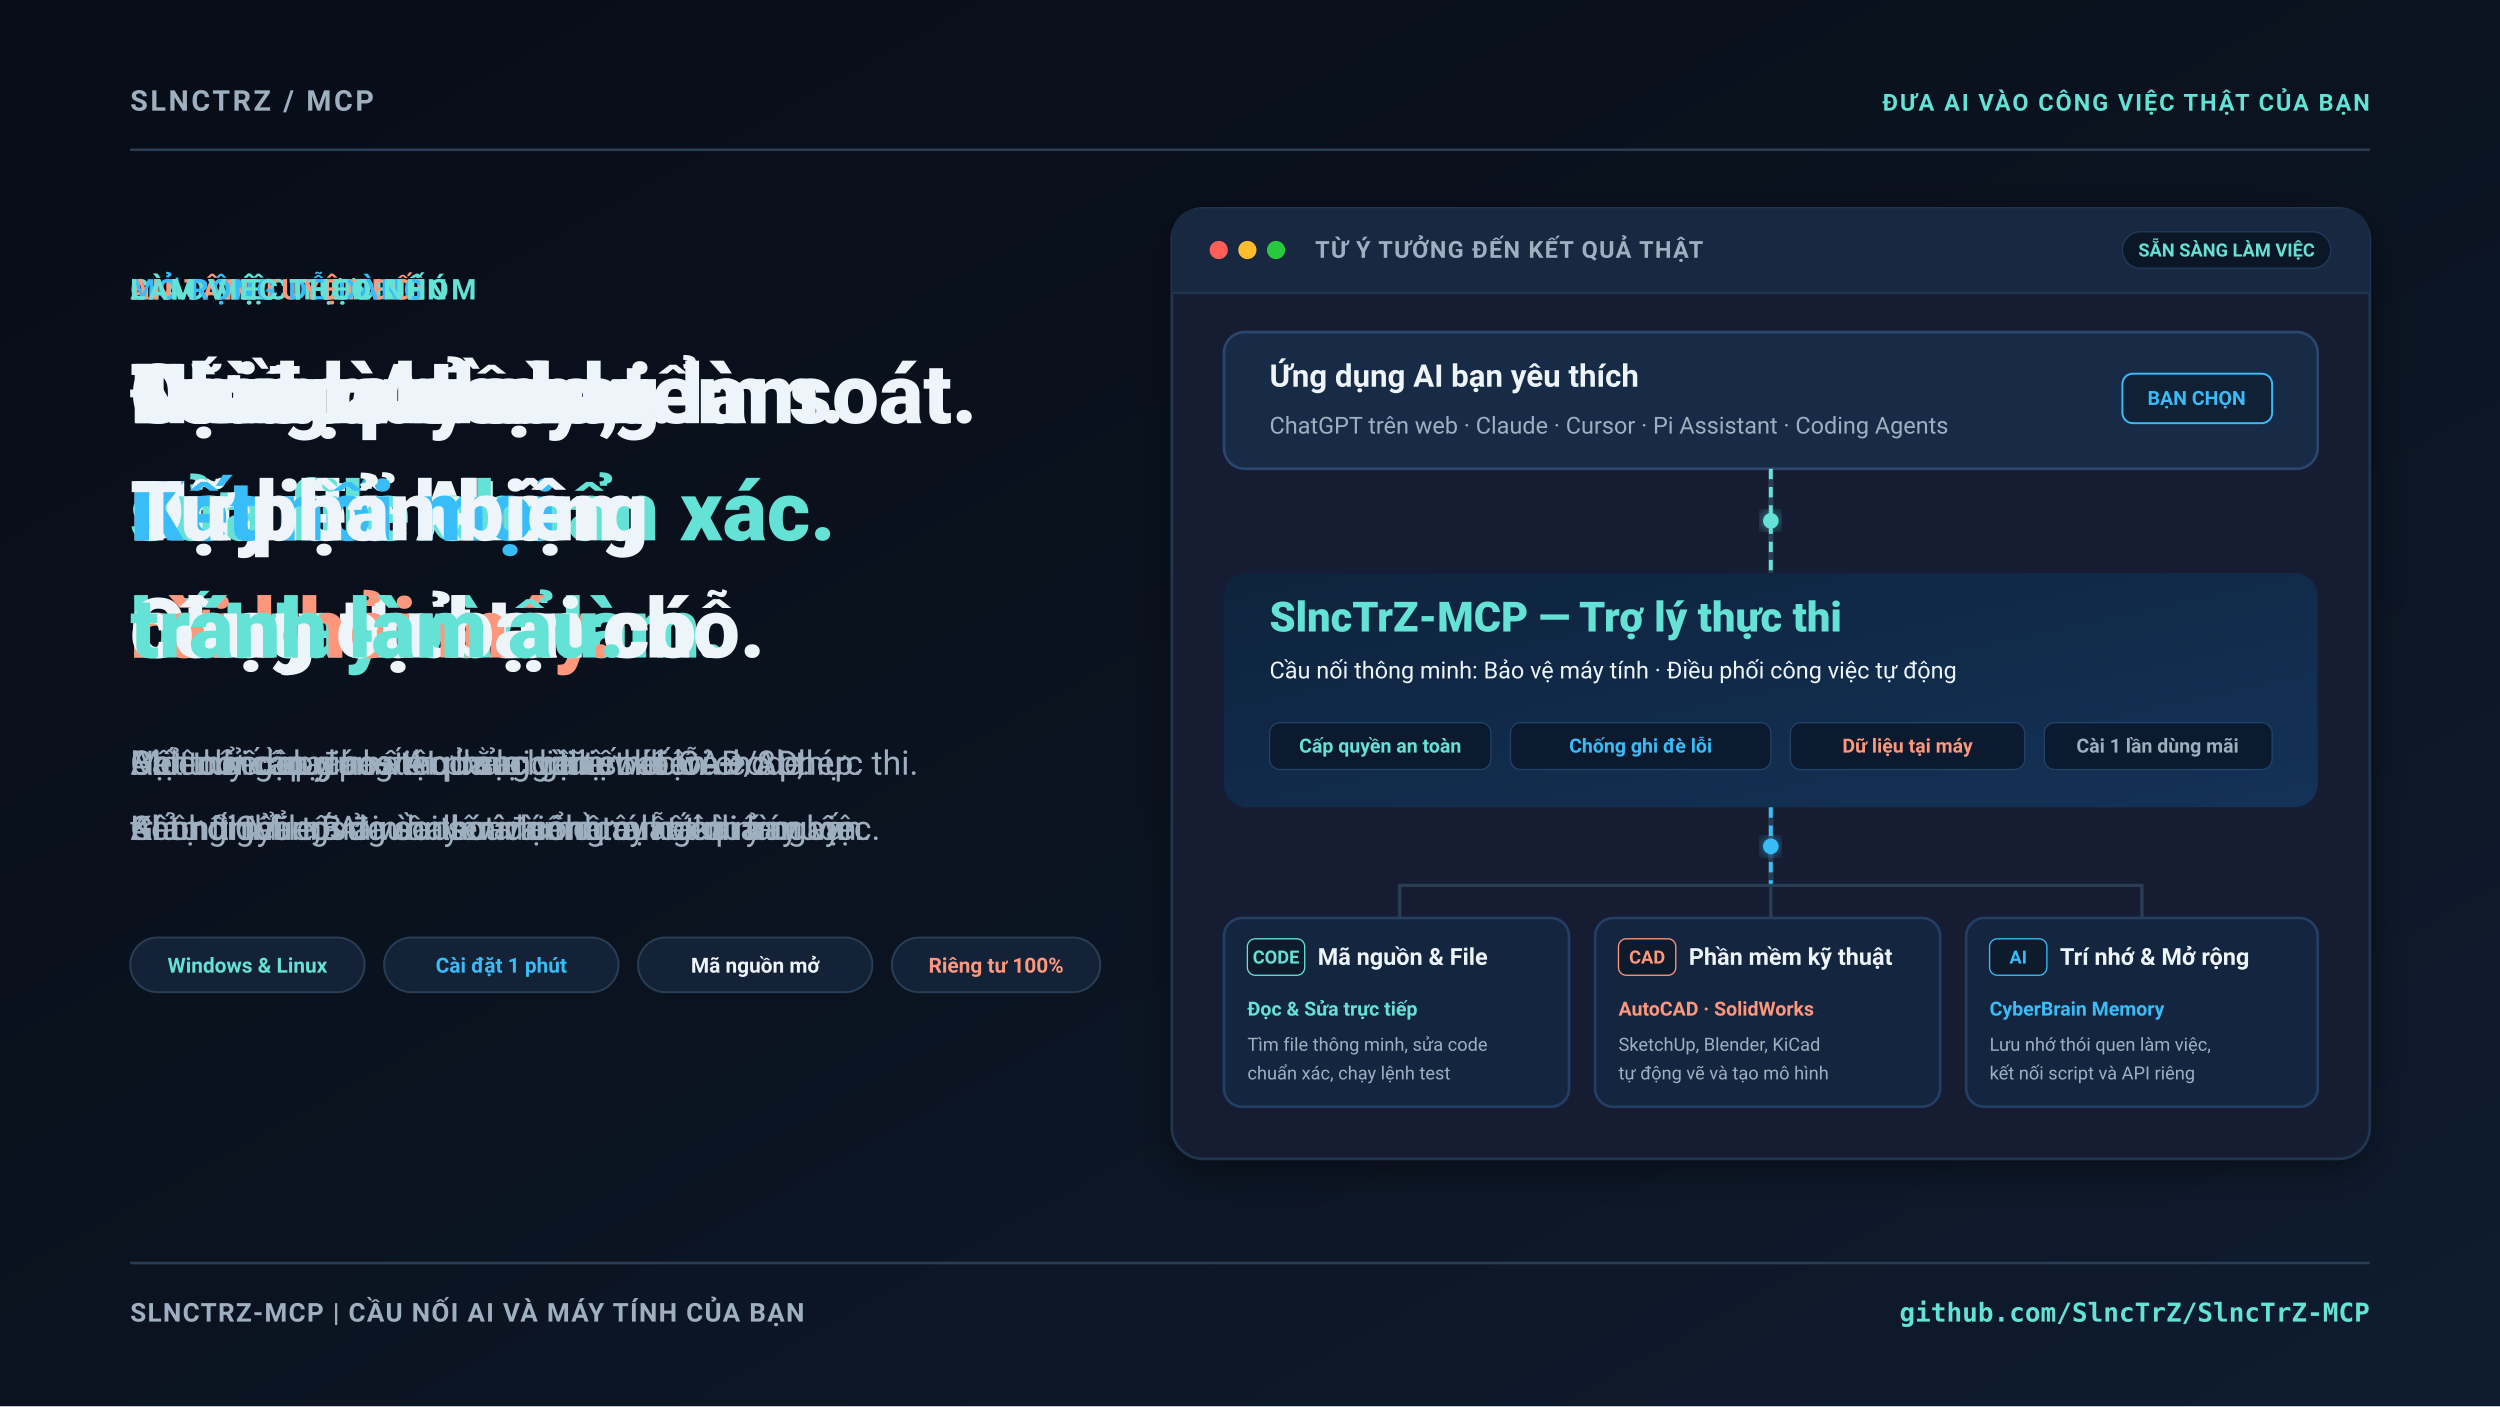
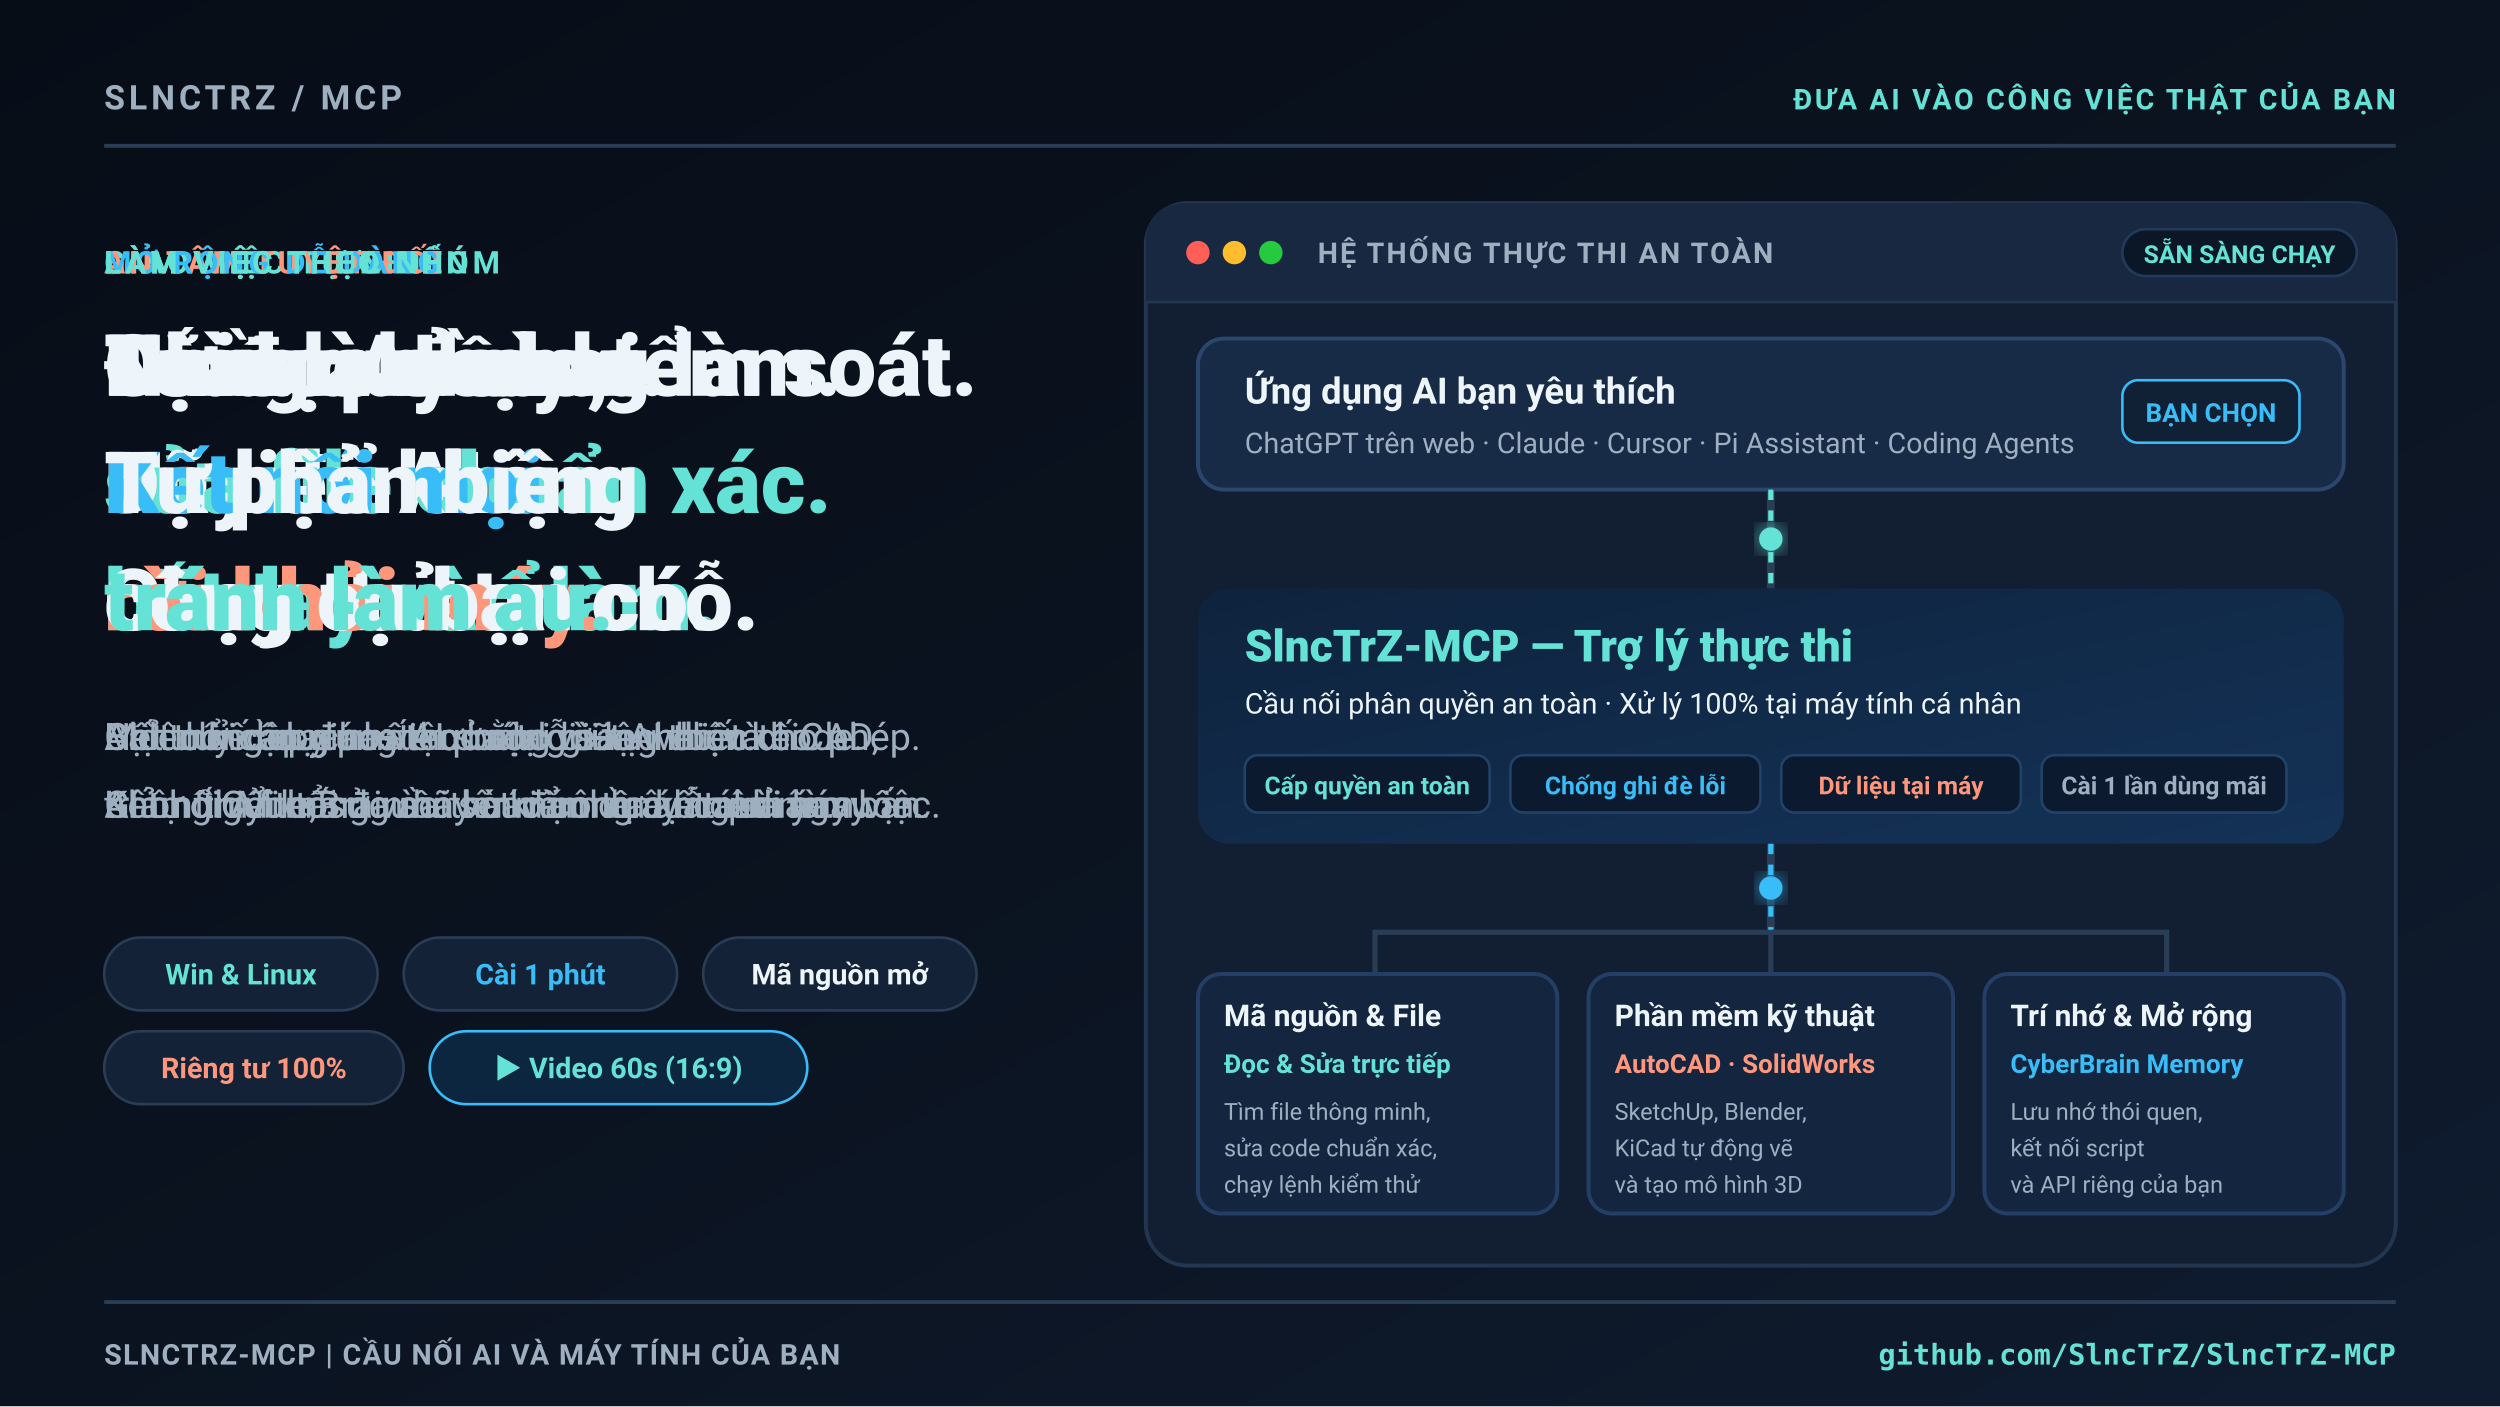
- <svg xmlns="http://www.w3.org/2000/svg" viewBox="0 0 1920 1080" width="100%" height="auto">
+ <svg xmlns="http://www.w3.org/2000/svg" viewBox="0 0 960 540" width="100%" height="auto">
  <defs>
    <linearGradient id="bgGrad" x1="0%" y1="0%" x2="100%" y2="100%">
      <stop offset="0%" stop-color="#070d17" />
      <stop offset="50%" stop-color="#0b1320" />
      <stop offset="100%" stop-color="#0f1c30" />
    </linearGradient>
    <linearGradient id="gatewayGrad" x1="0%" y1="0%" x2="100%" y2="100%">
      <stop offset="0%" stop-color="#0e233d" />
      <stop offset="100%" stop-color="#143257" />
    </linearGradient>
    <filter id="cyanGlow" x="-20%" y="-20%" width="140%" height="140%">
-       <feGaussianBlur stdDeviation="6" result="blur" />
+       <feGaussianBlur stdDeviation="4" result="blur" />
      <feComposite in="SourceGraphic" in2="blur" operator="over" />
-     </filter>
-     <filter id="panelShadow" x="-10%" y="-10%" width="120%" height="120%">
-       <feDropShadow dx="0" dy="8" stdDeviation="16" flood-color="#000000" flood-opacity="0.45" />
    </filter>
    <style>
      @keyframes pulseLine {
-         0% { stroke-dashoffset: 40; }
+         0% { stroke-dashoffset: 20; }
        100% { stroke-dashoffset: 0; }
      }
      @keyframes travelDotY1 {
-         0% { cy: 300px; opacity: 0; }
-         15% { opacity: 1; }
-         85% { opacity: 1; }
-         100% { cy: 400px; opacity: 0; }
+         0% { cy: 185px; opacity: 0; }
+         20% { opacity: 1; }
+         80% { opacity: 1; }
+         100% { cy: 220px; opacity: 0; }
      }
      @keyframes travelDotY2 {
-         0% { cy: 590px; opacity: 0; }
-         15% { opacity: 1; }
-         85% { opacity: 1; }
-         100% { cy: 690px; opacity: 0; }
+         0% { cy: 326px; opacity: 0; }
+         20% { opacity: 1; }
+         80% { opacity: 1; }
+         100% { cy: 358px; opacity: 0; }
      }
      @keyframes progressAnim {
        0% { width: 0px; }
-         95% { width: 1720px; }
-         100% { width: 1720px; }
+         95% { width: 880px; }
+         100% { width: 880px; }
      }
      @keyframes glowGateway {
        0%, 100% { stroke: #38bdf8; stroke-opacity: 0.6; }
-         50% { stroke: #64e2d5; stroke-opacity: 1; filter: drop-shadow(0 0 8px rgba(100, 226, 213, 0.4)); }
+         50% { stroke: #64e2d5; stroke-opacity: 1; filter: drop-shadow(0 0 6px rgba(100, 226, 213, 0.4)); }
      }
      @keyframes cycleScenes {
-         0%, 15% { opacity: 1; transform: translateY(0); }
-         18%, 97% { opacity: 0; transform: translateY(12px); }
+         0%, 16% { opacity: 1; transform: translateY(0); }
+         19%, 97% { opacity: 0; transform: translateY(8px); }
        100% { opacity: 1; transform: translateY(0); }
      }
      @keyframes cycleScene2 {
-         0%, 17% { opacity: 0; transform: translateY(-12px); }
-         20%, 35% { opacity: 1; transform: translateY(0); }
-         38%, 100% { opacity: 0; transform: translateY(12px); }
+         0%, 18% { opacity: 0; transform: translateY(-8px); }
+         21%, 36% { opacity: 1; transform: translateY(0); }
+         39%, 100% { opacity: 0; transform: translateY(8px); }
      }
      @keyframes cycleScene3 {
-         0%, 37% { opacity: 0; transform: translateY(-12px); }
-         40%, 55% { opacity: 1; transform: translateY(0); }
-         58%, 100% { opacity: 0; transform: translateY(12px); }
+         0%, 38% { opacity: 0; transform: translateY(-8px); }
+         41%, 56% { opacity: 1; transform: translateY(0); }
+         59%, 100% { opacity: 0; transform: translateY(8px); }
      }
      @keyframes cycleScene4 {
-         0%, 57% { opacity: 0; transform: translateY(-12px); }
-         60%, 75% { opacity: 1; transform: translateY(0); }
-         78%, 100% { opacity: 0; transform: translateY(12px); }
+         0%, 58% { opacity: 0; transform: translateY(-8px); }
+         61%, 76% { opacity: 1; transform: translateY(0); }
+         79%, 100% { opacity: 0; transform: translateY(8px); }
      }
      @keyframes cycleScene5 {
-         0%, 77% { opacity: 0; transform: translateY(-12px); }
-         80%, 97% { opacity: 1; transform: translateY(0); }
-         100% { opacity: 0; transform: translateY(12px); }
+         0%, 78% { opacity: 0; transform: translateY(-8px); }
+         81%, 97% { opacity: 1; transform: translateY(0); }
+         100% { opacity: 0; transform: translateY(8px); }
      }

-       .text-base { font-family: 'Segoe UI', -apple-system, BlinkMacSystemFont, Roboto, sans-serif; }
-       .mono { font-family: 'Fira Code', 'Cascadia Code', Consolas, monospace; }
-       .data-wire { stroke-dasharray: 8 6; animation: pulseLine 1.4s linear infinite; }
-       .pulse-node-1 { animation: travelDotY1 1.6s ease-in-out infinite; }
-       .pulse-node-2 { animation: travelDotY2 1.6s ease-in-out infinite; }
+       .text-base { font-family: -apple-system, BlinkMacSystemFont, 'Segoe UI', Roboto, Helvetica, Arial, sans-serif; }
+       .mono { font-family: ui-monospace, SFMono-Regular, Menlo, Monaco, Consolas, monospace; }
+       .data-wire { stroke-dasharray: 4 4; animation: pulseLine 1.2s linear infinite; }
+       .pulse-node-1 { animation: travelDotY1 1.5s ease-in-out infinite; }
+       .pulse-node-2 { animation: travelDotY2 1.5s ease-in-out infinite; }
      .gateway-border { animation: glowGateway 3s ease-in-out infinite; }
      .timeline-bar { animation: progressAnim 12s linear infinite; }

      .scene-1 { animation: cycleScenes 20s infinite; }
      .scene-2 { animation: cycleScene2 20s infinite; }
      .scene-3 { animation: cycleScene3 20s infinite; }
      .scene-4 { animation: cycleScene4 20s infinite; }
      .scene-5 { animation: cycleScene5 20s infinite; }
    </style>
  </defs>
-   <rect width="1920" height="1080" fill="url(#bgGrad)" />
+   <rect width="960" height="540" fill="url(#bgGrad)" />
  <g class="text-base">
-     <text x="100" y="85" font-size="22" font-weight="700" fill="#9eafc0" letter-spacing="2">SLNCTRZ / MCP</text>
-     <text x="1820" y="85" font-size="18" font-weight="700" fill="#64e2d5" text-anchor="end" letter-spacing="1.5">ĐƯA AI VÀO CÔNG VIỆC THẬT CỦA BẠN</text>
-     <line x1="100" y1="115" x2="1820" y2="115" stroke="#293d55" stroke-width="2" />
-   </g>
-   <g class="text-base" transform="translate(100, 0)">
+     <text x="40" y="42" font-size="13" font-weight="700" fill="#9eafc0" letter-spacing="1.5">SLNCTRZ / MCP</text>
+     <text x="920" y="42" font-size="11" font-weight="700" fill="#64e2d5" text-anchor="end" letter-spacing="1">ĐƯA AI VÀO CÔNG VIỆC THẬT CỦA BẠN</text>
+     <line x1="40" y1="56" x2="920" y2="56" stroke="#293d55" stroke-width="1.5" />
+   </g>
+   <g class="text-base" transform="translate(40, 0)">
    <g class="scene-1">
-       <text x="0" y="230" font-size="22" font-weight="700" fill="#64e2d5" letter-spacing="2">LÀM VIỆC THỰC TẾ</text>
-       <text x="0" y="325" font-size="64" font-weight="800" fill="#edf5fa">Đừng chỉ chat.</text>
-       <text x="0" y="415" font-size="64" font-weight="800" fill="#edf5fa">Hãy để AI</text>
-       <text x="0" y="505" font-size="64" font-weight="800" fill="#64e2d5">bắt tay vào làm.</text>
-       <text x="0" y="595" font-size="26" font-weight="400" fill="#9eafc0">Hết thời copy-paste qua lại giữa web và code.</text>
-       <text x="0" y="645" font-size="26" font-weight="400" fill="#9eafc0">Kết nối thẳng AI vào thư mục dự án trên máy bạn.</text>
+       <text x="0" y="105" font-size="12" font-weight="700" fill="#64e2d5" letter-spacing="1.5">LÀM VIỆC THỰC TẾ</text>
+       <text x="0" y="152" font-size="33" font-weight="800" fill="#edf5fa">Đừng chỉ chat.</text>
+       <text x="0" y="197" font-size="33" font-weight="800" fill="#edf5fa">Hãy để AI</text>
+       <text x="0" y="242" font-size="33" font-weight="800" fill="#64e2d5">bắt tay vào làm.</text>
+       <text x="0" y="288" font-size="14.5" font-weight="400" fill="#9eafc0">Hết thời copy-paste qua lại giữa web và code.</text>
+       <text x="0" y="314" font-size="14.5" font-weight="400" fill="#9eafc0">Kết nối AI thẳng vào thư mục dự án trên máy bạn.</text>
    </g>
    <g class="scene-2">
-       <text x="0" y="230" font-size="22" font-weight="700" fill="#64e2d5" letter-spacing="2">GIAO VIỆC TỰ NHIÊN</text>
-       <text x="0" y="325" font-size="64" font-weight="800" fill="#edf5fa">Tự đọc code,</text>
-       <text x="0" y="415" font-size="64" font-weight="800" fill="#64e2d5">sửa file chuẩn xác.</text>
-       <text x="0" y="505" font-size="64" font-weight="800" fill="#edf5fa">Chạy thử tại chỗ.</text>
-       <text x="0" y="595" font-size="26" font-weight="400" fill="#9eafc0">Bạn chỉ cần giao việc bằng lời tự nhiên.</text>
-       <text x="0" y="645" font-size="26" font-weight="400" fill="#9eafc0">AI tự tìm file, sửa code và kiểm tra kết quả ngay.</text>
+       <text x="0" y="105" font-size="12" font-weight="700" fill="#64e2d5" letter-spacing="1.5">GIAO VIỆC TỰ NHIÊN</text>
+       <text x="0" y="152" font-size="33" font-weight="800" fill="#edf5fa">Tự đọc code,</text>
+       <text x="0" y="197" font-size="33" font-weight="800" fill="#64e2d5">sửa file chuẩn xác.</text>
+       <text x="0" y="242" font-size="33" font-weight="800" fill="#edf5fa">Chạy thử tại chỗ.</text>
+       <text x="0" y="288" font-size="14.5" font-weight="400" fill="#9eafc0">Bạn chỉ cần giao việc bằng lời tự nhiên.</text>
+       <text x="0" y="314" font-size="14.5" font-weight="400" fill="#9eafc0">AI tự tìm file, sửa mã và kiểm tra kết quả ngay.</text>
    </g>
    <g class="scene-3">
-       <text x="0" y="230" font-size="22" font-weight="700" fill="#ff977c" letter-spacing="2">AN TÂM TUYỆT ĐỐI</text>
-       <text x="0" y="325" font-size="64" font-weight="800" fill="#edf5fa">Toàn quyền kiểm soát.</text>
-       <text x="0" y="415" font-size="64" font-weight="800" fill="#edf5fa">Dữ liệu không</text>
-       <text x="0" y="505" font-size="64" font-weight="800" fill="#ff977c">rời khỏi máy.</text>
-       <text x="0" y="595" font-size="26" font-weight="400" fill="#9eafc0">Chỉ truy cập đúng thư mục và lệnh bạn cho phép.</text>
-       <text x="0" y="645" font-size="26" font-weight="400" fill="#9eafc0">Không gửi mã nguồn lên đám mây ngoài ý muốn.</text>
+       <text x="0" y="105" font-size="12" font-weight="700" fill="#ff977c" letter-spacing="1.5">AN TÂM TUYỆT ĐỐI</text>
+       <text x="0" y="152" font-size="33" font-weight="800" fill="#edf5fa">Toàn quyền kiểm soát.</text>
+       <text x="0" y="197" font-size="33" font-weight="800" fill="#edf5fa">Dữ liệu không</text>
+       <text x="0" y="242" font-size="33" font-weight="800" fill="#ff977c">rời khỏi máy.</text>
+       <text x="0" y="288" font-size="14.5" font-weight="400" fill="#9eafc0">Chỉ truy cập đúng thư mục và lệnh bạn cho phép.</text>
+       <text x="0" y="314" font-size="14.5" font-weight="400" fill="#9eafc0">Không gửi mã nguồn lên đám mây ngoài ý muốn.</text>
    </g>
    <g class="scene-4">
-       <text x="0" y="230" font-size="22" font-weight="700" fill="#38bdf8" letter-spacing="2">MỞ RỘNG DỄ DÀNG</text>
-       <text x="0" y="325" font-size="64" font-weight="800" fill="#edf5fa">Cắm là chạy.</text>
-       <text x="0" y="415" font-size="64" font-weight="800" fill="#38bdf8">Kết nối mọi</text>
-       <text x="0" y="505" font-size="64" font-weight="800" fill="#edf5fa">công cụ bạn có.</text>
-       <text x="0" y="595" font-size="26" font-weight="400" fill="#9eafc0">Một cổng duy nhất mở sang thiết kế CAD/3D,</text>
-       <text x="0" y="645" font-size="26" font-weight="400" fill="#9eafc0">trí nhớ CyberBrain hay các công cụ cá nhân.</text>
+       <text x="0" y="105" font-size="12" font-weight="700" fill="#38bdf8" letter-spacing="1.5">MỞ RỘNG DỄ DÀNG</text>
+       <text x="0" y="152" font-size="33" font-weight="800" fill="#edf5fa">Cắm là chạy.</text>
+       <text x="0" y="197" font-size="33" font-weight="800" fill="#38bdf8">Kết nối mọi</text>
+       <text x="0" y="242" font-size="33" font-weight="800" fill="#edf5fa">công cụ bạn có.</text>
+       <text x="0" y="288" font-size="14.5" font-weight="400" fill="#9eafc0">Một cổng duy nhất mở rộng sang thiết kế CAD,</text>
+       <text x="0" y="314" font-size="14.5" font-weight="400" fill="#9eafc0">trí nhớ CyberBrain hay các công cụ cá nhân.</text>
    </g>
    <g class="scene-5">
-       <text x="0" y="230" font-size="22" font-weight="700" fill="#64e2d5" letter-spacing="2">LÀM VIỆC THEO NHÓM</text>
-       <text x="0" y="325" font-size="64" font-weight="800" fill="#edf5fa">Nhiều AI cùng làm.</text>
-       <text x="0" y="415" font-size="64" font-weight="800" fill="#edf5fa">Tự phản biện,</text>
-       <text x="0" y="505" font-size="64" font-weight="800" fill="#64e2d5">tránh làm ẩu.</text>
-       <text x="0" y="595" font-size="26" font-weight="400" fill="#9eafc0">AI lên kế hoạch ➔ AI phản biện soát lỗi ➔ AI thực thi.</text>
-       <text x="0" y="645" font-size="26" font-weight="400" fill="#9eafc0">Giảm thiểu tối đa sai sót và nhầm lẫn khi làm việc.</text>
-     </g>
-     <g transform="translate(0, 720)">
-       <rect x="0" y="0" width="180" height="42" rx="21" fill="#142237" stroke="#293d55" stroke-width="1.5" />
-       <text x="90" y="27" font-size="16" font-weight="600" fill="#64e2d5" text-anchor="middle">Windows &amp; Linux</text>
-       <rect x="195" y="0" width="180" height="42" rx="21" fill="#142237" stroke="#293d55" stroke-width="1.5" />
-       <text x="285" y="27" font-size="16" font-weight="600" fill="#38bdf8" text-anchor="middle">Cài đặt 1 phút</text>
-       <rect x="390" y="0" width="180" height="42" rx="21" fill="#142237" stroke="#293d55" stroke-width="1.5" />
-       <text x="480" y="27" font-size="16" font-weight="600" fill="#edf5fa" text-anchor="middle">Mã nguồn mở</text>
-       <rect x="585" y="0" width="160" height="42" rx="21" fill="#142237" stroke="#293d55" stroke-width="1.5" />
-       <text x="665" y="27" font-size="16" font-weight="600" fill="#ff977c" text-anchor="middle">Riêng tư 100%</text>
-     </g>
-   </g>
-   <g class="text-base" transform="translate(900, 160)">
-     <rect x="0" y="0" width="920" height="730" rx="24" fill="#121e31" stroke="#223650" stroke-width="2" filter="url(#panelShadow)" />
-     <path d="M 0 24 Q 0 0 24 0 L 896 0 Q 920 0 920 24 L 920 65 L 0 65 Z" fill="#172840" />
-     <circle cx="36" cy="32" r="7" fill="#ff5f56" />
-     <circle cx="58" cy="32" r="7" fill="#ffbd2e" />
-     <circle cx="80" cy="32" r="7" fill="#27c93f" />
-     <text x="110" y="38" font-size="18" font-weight="700" fill="#9eafc0" letter-spacing="1">TỪ Ý TƯỞNG ĐẾN KẾT QUẢ THẬT</text>
-     <rect x="730" y="18" width="160" height="28" rx="14" fill="#0b1726" stroke="#223b5c" stroke-width="1" />
-     <text x="810" y="37" font-size="14" font-weight="600" fill="#64e2d5" text-anchor="middle">SẴN SÀNG LÀM VIỆC</text>
-     <line x1="0" y1="65" x2="920" y2="65" stroke="#223650" stroke-width="1.5" />
-     <g transform="translate(40, 95)">
-       <rect x="0" y="0" width="840" height="105" rx="16" fill="#182b46" stroke="#2b476e" stroke-width="2" />
-       <text x="35" y="42" font-size="24" font-weight="700" fill="#edf5fa">Ứng dụng AI bạn yêu thích</text>
-       <text x="35" y="78" font-size="18" font-weight="400" fill="#9eafc0">ChatGPT trên web · Claude · Cursor · Pi Assistant · Coding Agents</text>
-       <rect x="690" y="32" width="115" height="38" rx="8" fill="#102035" stroke="#38bdf8" stroke-width="1.5" />
-       <text x="747" y="56" font-size="15" font-weight="700" fill="#38bdf8" text-anchor="middle">BẠN CHỌN</text>
-     </g>
-     <line x1="460" y1="200" x2="460" y2="280" stroke="#293d55" stroke-width="4" />
-     <line x1="460" y1="200" x2="460" y2="280" stroke="#64e2d5" stroke-width="3" class="data-wire" />
-     <circle cx="460" cy="240" r="6" fill="#64e2d5" class="pulse-node-1" filter="url(#cyanGlow)" />
-     <g transform="translate(40, 280)">
-       <rect x="0" y="0" width="840" height="180" rx="18" fill="url(#gatewayGrad)" class="gateway-border" stroke-width="3" />
-       <g transform="translate(35, 45)">
-         <text x="0" y="0" font-size="32" font-weight="800" fill="#64e2d5">SlncTrZ-MCP — Trợ lý thực thi</text>
-         <text x="0" y="36" font-size="18" font-weight="400" fill="#edf5fa">Cầu nối thông minh: Bảo vệ máy tính · Điều phối công việc tự động</text>
-       </g>
-       <g transform="translate(35, 115)">
-         <rect x="0" y="0" width="170" height="36" rx="8" fill="#0b1a2e" stroke="#214269" stroke-width="1" />
-         <text x="85" y="23" font-size="15" font-weight="600" fill="#64e2d5" text-anchor="middle">Cấp quyền an toàn</text>
-         <rect x="185" y="0" width="200" height="36" rx="8" fill="#0b1a2e" stroke="#214269" stroke-width="1" />
-         <text x="285" y="23" font-size="15" font-weight="600" fill="#38bdf8" text-anchor="middle">Chống ghi đè lỗi</text>
-         <rect x="400" y="0" width="180" height="36" rx="8" fill="#0b1a2e" stroke="#214269" stroke-width="1" />
-         <text x="490" y="23" font-size="15" font-weight="600" fill="#ff977c" text-anchor="middle">Dữ liệu tại máy</text>
-         <rect x="595" y="0" width="175" height="36" rx="8" fill="#0b1a2e" stroke="#214269" stroke-width="1" />
-         <text x="682" y="23" font-size="15" font-weight="600" fill="#9eafc0" text-anchor="middle">Cài 1 lần dùng mãi</text>
-       </g>
-     </g>
-     <line x1="460" y1="460" x2="460" y2="520" stroke="#293d55" stroke-width="4" />
-     <line x1="460" y1="460" x2="460" y2="520" stroke="#38bdf8" stroke-width="3" class="data-wire" />
-     <circle cx="460" cy="490" r="6" fill="#38bdf8" class="pulse-node-2" filter="url(#cyanGlow)" />
-     <path d="M 460 520 L 175 520 L 175 545" fill="none" stroke="#293d55" stroke-width="2.5" />
-     <path d="M 460 520 L 460 545" fill="none" stroke="#293d55" stroke-width="2.5" />
-     <path d="M 460 520 L 745 520 L 745 545" fill="none" stroke="#293d55" stroke-width="2.5" />
-     <g transform="translate(40, 545)">
+       <text x="0" y="105" font-size="12" font-weight="700" fill="#64e2d5" letter-spacing="1.5">LÀM VIỆC THEO NHÓM</text>
+       <text x="0" y="152" font-size="33" font-weight="800" fill="#edf5fa">Nhiều AI cùng làm.</text>
+       <text x="0" y="197" font-size="33" font-weight="800" fill="#edf5fa">Tự phản biện,</text>
+       <text x="0" y="242" font-size="33" font-weight="800" fill="#64e2d5">tránh làm ẩu.</text>
+       <text x="0" y="288" font-size="14.5" font-weight="400" fill="#9eafc0">AI lên kế hoạch ➔ AI soát lỗi ➔ AI thực thi.</text>
+       <text x="0" y="314" font-size="14.5" font-weight="400" fill="#9eafc0">Giảm thiểu tối đa sai sót và nhầm lẫn khi làm việc.</text>
+     </g>
+     <g transform="translate(0, 360)">
+       <rect x="0" y="0" width="105" height="28" rx="14" fill="#142237" stroke="#293d55" stroke-width="1" />
+       <text x="52.5" y="18" font-size="11" font-weight="600" fill="#64e2d5" text-anchor="middle">Win &amp; Linux</text>
+       <rect x="115" y="0" width="105" height="28" rx="14" fill="#142237" stroke="#293d55" stroke-width="1" />
+       <text x="167.5" y="18" font-size="11" font-weight="600" fill="#38bdf8" text-anchor="middle">Cài 1 phút</text>
+       <rect x="230" y="0" width="105" height="28" rx="14" fill="#142237" stroke="#293d55" stroke-width="1" />
+       <text x="282.5" y="18" font-size="11" font-weight="600" fill="#edf5fa" text-anchor="middle">Mã nguồn mở</text>
+       <rect x="0" y="36" width="115" height="28" rx="14" fill="#142237" stroke="#293d55" stroke-width="1" />
+       <text x="57.5" y="54" font-size="11" font-weight="600" fill="#ff977c" text-anchor="middle">Riêng tư 100%</text>
+       <rect x="125" y="36" width="145" height="28" rx="14" fill="#0d2640" stroke="#38bdf8" stroke-width="1" />
+       <text x="197.5" y="54" font-size="11" font-weight="700" fill="#64e2d5" text-anchor="middle">▶ Video 60s (16:9)</text>
+     </g>
+   </g>
+   <g class="text-base" transform="translate(440, 78)">
+     <rect x="0" y="0" width="480" height="408" rx="16" fill="#121e31" stroke="#223650" stroke-width="1.5" />
+     <path d="M 0 16 Q 0 0 16 0 L 464 0 Q 480 0 480 16 L 480 38 L 0 38 Z" fill="#172840" />
+     <circle cx="20" cy="19" r="4.5" fill="#ff5f56" />
+     <circle cx="34" cy="19" r="4.5" fill="#ffbd2e" />
+     <circle cx="48" cy="19" r="4.5" fill="#27c93f" />
+     <text x="66" y="23" font-size="11" font-weight="700" fill="#9eafc0" letter-spacing="0.8">HỆ THỐNG THỰC THI AN TOÀN</text>
+     <rect x="375" y="10" width="90" height="18" rx="9" fill="#0b1726" stroke="#223b5c" stroke-width="1" />
+     <text x="420" y="23" font-size="9.5" font-weight="600" fill="#64e2d5" text-anchor="middle">SẴN SÀNG CHẠY</text>
+     <line x1="0" y1="38" x2="480" y2="38" stroke="#223650" stroke-width="1" />
+     <g transform="translate(20, 52)">
+       <rect x="0" y="0" width="440" height="58" rx="10" fill="#182b46" stroke="#2b476e" stroke-width="1.5" />
+       <text x="18" y="25" font-size="14" font-weight="700" fill="#edf5fa">Ứng dụng AI bạn yêu thích</text>
+       <text x="18" y="44" font-size="11" font-weight="400" fill="#9eafc0">ChatGPT trên web · Claude · Cursor · Pi Assistant · Coding Agents</text>
+       <rect x="355" y="16" width="68" height="24" rx="6" fill="#102035" stroke="#38bdf8" stroke-width="1" />
+       <text x="389" y="32" font-size="10" font-weight="700" fill="#38bdf8" text-anchor="middle">BẠN CHỌN</text>
+     </g>
+     <line x1="240" y1="110" x2="240" y2="148" stroke="#293d55" stroke-width="3" />
+     <line x1="240" y1="110" x2="240" y2="148" stroke="#64e2d5" stroke-width="2" class="data-wire" />
+     <circle cx="240" cy="129" r="4.5" fill="#64e2d5" class="pulse-node-1" filter="url(#cyanGlow)" />
+     <g transform="translate(20, 148)">
+       <rect x="0" y="0" width="440" height="98" rx="12" fill="url(#gatewayGrad)" class="gateway-border" stroke-width="2" />
+       <text x="18" y="28" font-size="17" font-weight="800" fill="#64e2d5">SlncTrZ-MCP — Trợ lý thực thi</text>
+       <text x="18" y="48" font-size="11" font-weight="400" fill="#edf5fa">Cầu nối phân quyền an toàn · Xử lý 100% tại máy tính cá nhân</text>
+       <g transform="translate(18, 64)">
+         <rect x="0" y="0" width="94" height="22" rx="5" fill="#0b1a2e" stroke="#214269" stroke-width="1" />
+         <text x="47" y="15" font-size="9.5" font-weight="600" fill="#64e2d5" text-anchor="middle">Cấp quyền an toàn</text>
+         <rect x="102" y="0" width="96" height="22" rx="5" fill="#0b1a2e" stroke="#214269" stroke-width="1" />
+         <text x="150" y="15" font-size="9.5" font-weight="600" fill="#38bdf8" text-anchor="middle">Chống ghi đè lỗi</text>
+         <rect x="206" y="0" width="92" height="22" rx="5" fill="#0b1a2e" stroke="#214269" stroke-width="1" />
+         <text x="252" y="15" font-size="9.5" font-weight="600" fill="#ff977c" text-anchor="middle">Dữ liệu tại máy</text>
+         <rect x="306" y="0" width="94" height="22" rx="5" fill="#0b1a2e" stroke="#214269" stroke-width="1" />
+         <text x="353" y="15" font-size="9.5" font-weight="600" fill="#9eafc0" text-anchor="middle">Cài 1 lần dùng mãi</text>
+       </g>
+     </g>
+     <line x1="240" y1="246" x2="240" y2="280" stroke="#293d55" stroke-width="3" />
+     <line x1="240" y1="246" x2="240" y2="280" stroke="#38bdf8" stroke-width="2" class="data-wire" />
+     <circle cx="240" cy="263" r="4.5" fill="#38bdf8" class="pulse-node-2" filter="url(#cyanGlow)" />
+     <path d="M 240 280 L 88 280 L 88 296" fill="none" stroke="#293d55" stroke-width="2" />
+     <path d="M 240 280 L 240 296" fill="none" stroke="#293d55" stroke-width="2" />
+     <path d="M 240 280 L 392 280 L 392 296" fill="none" stroke="#293d55" stroke-width="2" />
+     <g transform="translate(20, 296)">
      <g transform="translate(0, 0)">
-         <rect x="0" y="0" width="265" height="145" rx="14" fill="#14263f" stroke="#243f66" stroke-width="2" />
-         <rect x="18" y="16" width="44" height="28" rx="6" fill="#0d1b2d" stroke="#64e2d5" stroke-width="1" />
-         <text x="40" y="35" font-size="14" font-weight="700" fill="#64e2d5" text-anchor="middle">CODE</text>
-         <text x="72" y="36" font-size="18" font-weight="700" fill="#edf5fa">Mã nguồn &amp; File</text>
-         <text x="18" y="75" font-size="15" font-weight="600" fill="#64e2d5">Đọc &amp; Sửa trực tiếp</text>
-         <text x="18" y="102" font-size="14" font-weight="400" fill="#9eafc0">Tìm file thông minh, sửa code</text>
-         <text x="18" y="124" font-size="14" font-weight="400" fill="#9eafc0">chuẩn xác, chạy lệnh test</text>
-       </g>
-       <g transform="translate(285, 0)">
-         <rect x="0" y="0" width="265" height="145" rx="14" fill="#14263f" stroke="#243f66" stroke-width="2" />
-         <rect x="18" y="16" width="44" height="28" rx="6" fill="#0d1b2d" stroke="#ff977c" stroke-width="1" />
-         <text x="40" y="35" font-size="14" font-weight="700" fill="#ff977c" text-anchor="middle">CAD</text>
-         <text x="72" y="36" font-size="18" font-weight="700" fill="#edf5fa">Phần mềm kỹ thuật</text>
-         <text x="18" y="75" font-size="15" font-weight="600" fill="#ff977c">AutoCAD · SolidWorks</text>
-         <text x="18" y="102" font-size="14" font-weight="400" fill="#9eafc0">SketchUp, Blender, KiCad</text>
-         <text x="18" y="124" font-size="14" font-weight="400" fill="#9eafc0">tự động vẽ và tạo mô hình</text>
-       </g>
-       <g transform="translate(570, 0)">
-         <rect x="0" y="0" width="270" height="145" rx="14" fill="#14263f" stroke="#243f66" stroke-width="2" />
-         <rect x="18" y="16" width="44" height="28" rx="6" fill="#0d1b2d" stroke="#38bdf8" stroke-width="1" />
-         <text x="40" y="35" font-size="14" font-weight="700" fill="#38bdf8" text-anchor="middle">AI</text>
-         <text x="72" y="36" font-size="18" font-weight="700" fill="#edf5fa">Trí nhớ &amp; Mở rộng</text>
-         <text x="18" y="75" font-size="15" font-weight="600" fill="#38bdf8">CyberBrain Memory</text>
-         <text x="18" y="102" font-size="14" font-weight="400" fill="#9eafc0">Lưu nhớ thói quen làm việc,</text>
-         <text x="18" y="124" font-size="14" font-weight="400" fill="#9eafc0">kết nối script và API riêng</text>
+         <rect x="0" y="0" width="138" height="92" rx="9" fill="#14263f" stroke="#243f66" stroke-width="1.5" />
+         <text x="10" y="20" font-size="11.5" font-weight="700" fill="#edf5fa">Mã nguồn &amp; File</text>
+         <text x="10" y="38" font-size="10" font-weight="600" fill="#64e2d5">Đọc &amp; Sửa trực tiếp</text>
+         <text x="10" y="56" font-size="9" font-weight="400" fill="#9eafc0">Tìm file thông minh,</text>
+         <text x="10" y="70" font-size="9" font-weight="400" fill="#9eafc0">sửa code chuẩn xác,</text>
+         <text x="10" y="84" font-size="9" font-weight="400" fill="#9eafc0">chạy lệnh kiểm thử</text>
+       </g>
+       <g transform="translate(150, 0)">
+         <rect x="0" y="0" width="140" height="92" rx="9" fill="#14263f" stroke="#243f66" stroke-width="1.5" />
+         <text x="10" y="20" font-size="11.5" font-weight="700" fill="#edf5fa">Phần mềm kỹ thuật</text>
+         <text x="10" y="38" font-size="10" font-weight="600" fill="#ff977c">AutoCAD · SolidWorks</text>
+         <text x="10" y="56" font-size="9" font-weight="400" fill="#9eafc0">SketchUp, Blender,</text>
+         <text x="10" y="70" font-size="9" font-weight="400" fill="#9eafc0">KiCad tự động vẽ</text>
+         <text x="10" y="84" font-size="9" font-weight="400" fill="#9eafc0">và tạo mô hình 3D</text>
+       </g>
+       <g transform="translate(302, 0)">
+         <rect x="0" y="0" width="138" height="92" rx="9" fill="#14263f" stroke="#243f66" stroke-width="1.5" />
+         <text x="10" y="20" font-size="11.5" font-weight="700" fill="#edf5fa">Trí nhớ &amp; Mở rộng</text>
+         <text x="10" y="38" font-size="10" font-weight="600" fill="#38bdf8">CyberBrain Memory</text>
+         <text x="10" y="56" font-size="9" font-weight="400" fill="#9eafc0">Lưu nhớ thói quen,</text>
+         <text x="10" y="70" font-size="9" font-weight="400" fill="#9eafc0">kết nối script</text>
+         <text x="10" y="84" font-size="9" font-weight="400" fill="#9eafc0">và API riêng của bạn</text>
      </g>
    </g>
  </g>
  <g class="text-base">
-     <line x1="100" y1="970" x2="1820" y2="970" stroke="#293d55" stroke-width="2" />
-     <rect x="100" y="968" height="4" rx="2" fill="#64e2d5" class="timeline-bar" filter="url(#cyanGlow)" />
-     <text x="100" y="1015" font-size="20" font-weight="700" fill="#9eafc0" letter-spacing="1">SLNCTRZ-MCP  |  CẦU NỐI AI VÀ MÁY TÍNH CỦA BẠN</text>
-     <text x="1820" y="1015" font-size="20" font-weight="700" fill="#64e2d5" text-anchor="end" class="mono">github.com/SlncTrZ/SlncTrZ-MCP</text>
+     <line x1="40" y1="500" x2="920" y2="500" stroke="#293d55" stroke-width="1.5" />
+     <rect x="40" y="499" height="3" rx="1.5" fill="#64e2d5" class="timeline-bar" filter="url(#cyanGlow)" />
+     <text x="40" y="524" font-size="11" font-weight="700" fill="#9eafc0" letter-spacing="0.5">SLNCTRZ-MCP  |  CẦU NỐI AI VÀ MÁY TÍNH CỦA BẠN</text>
+     <text x="920" y="524" font-size="11" font-weight="700" fill="#64e2d5" text-anchor="end" class="mono">github.com/SlncTrZ/SlncTrZ-MCP</text>
  </g>
</svg>
